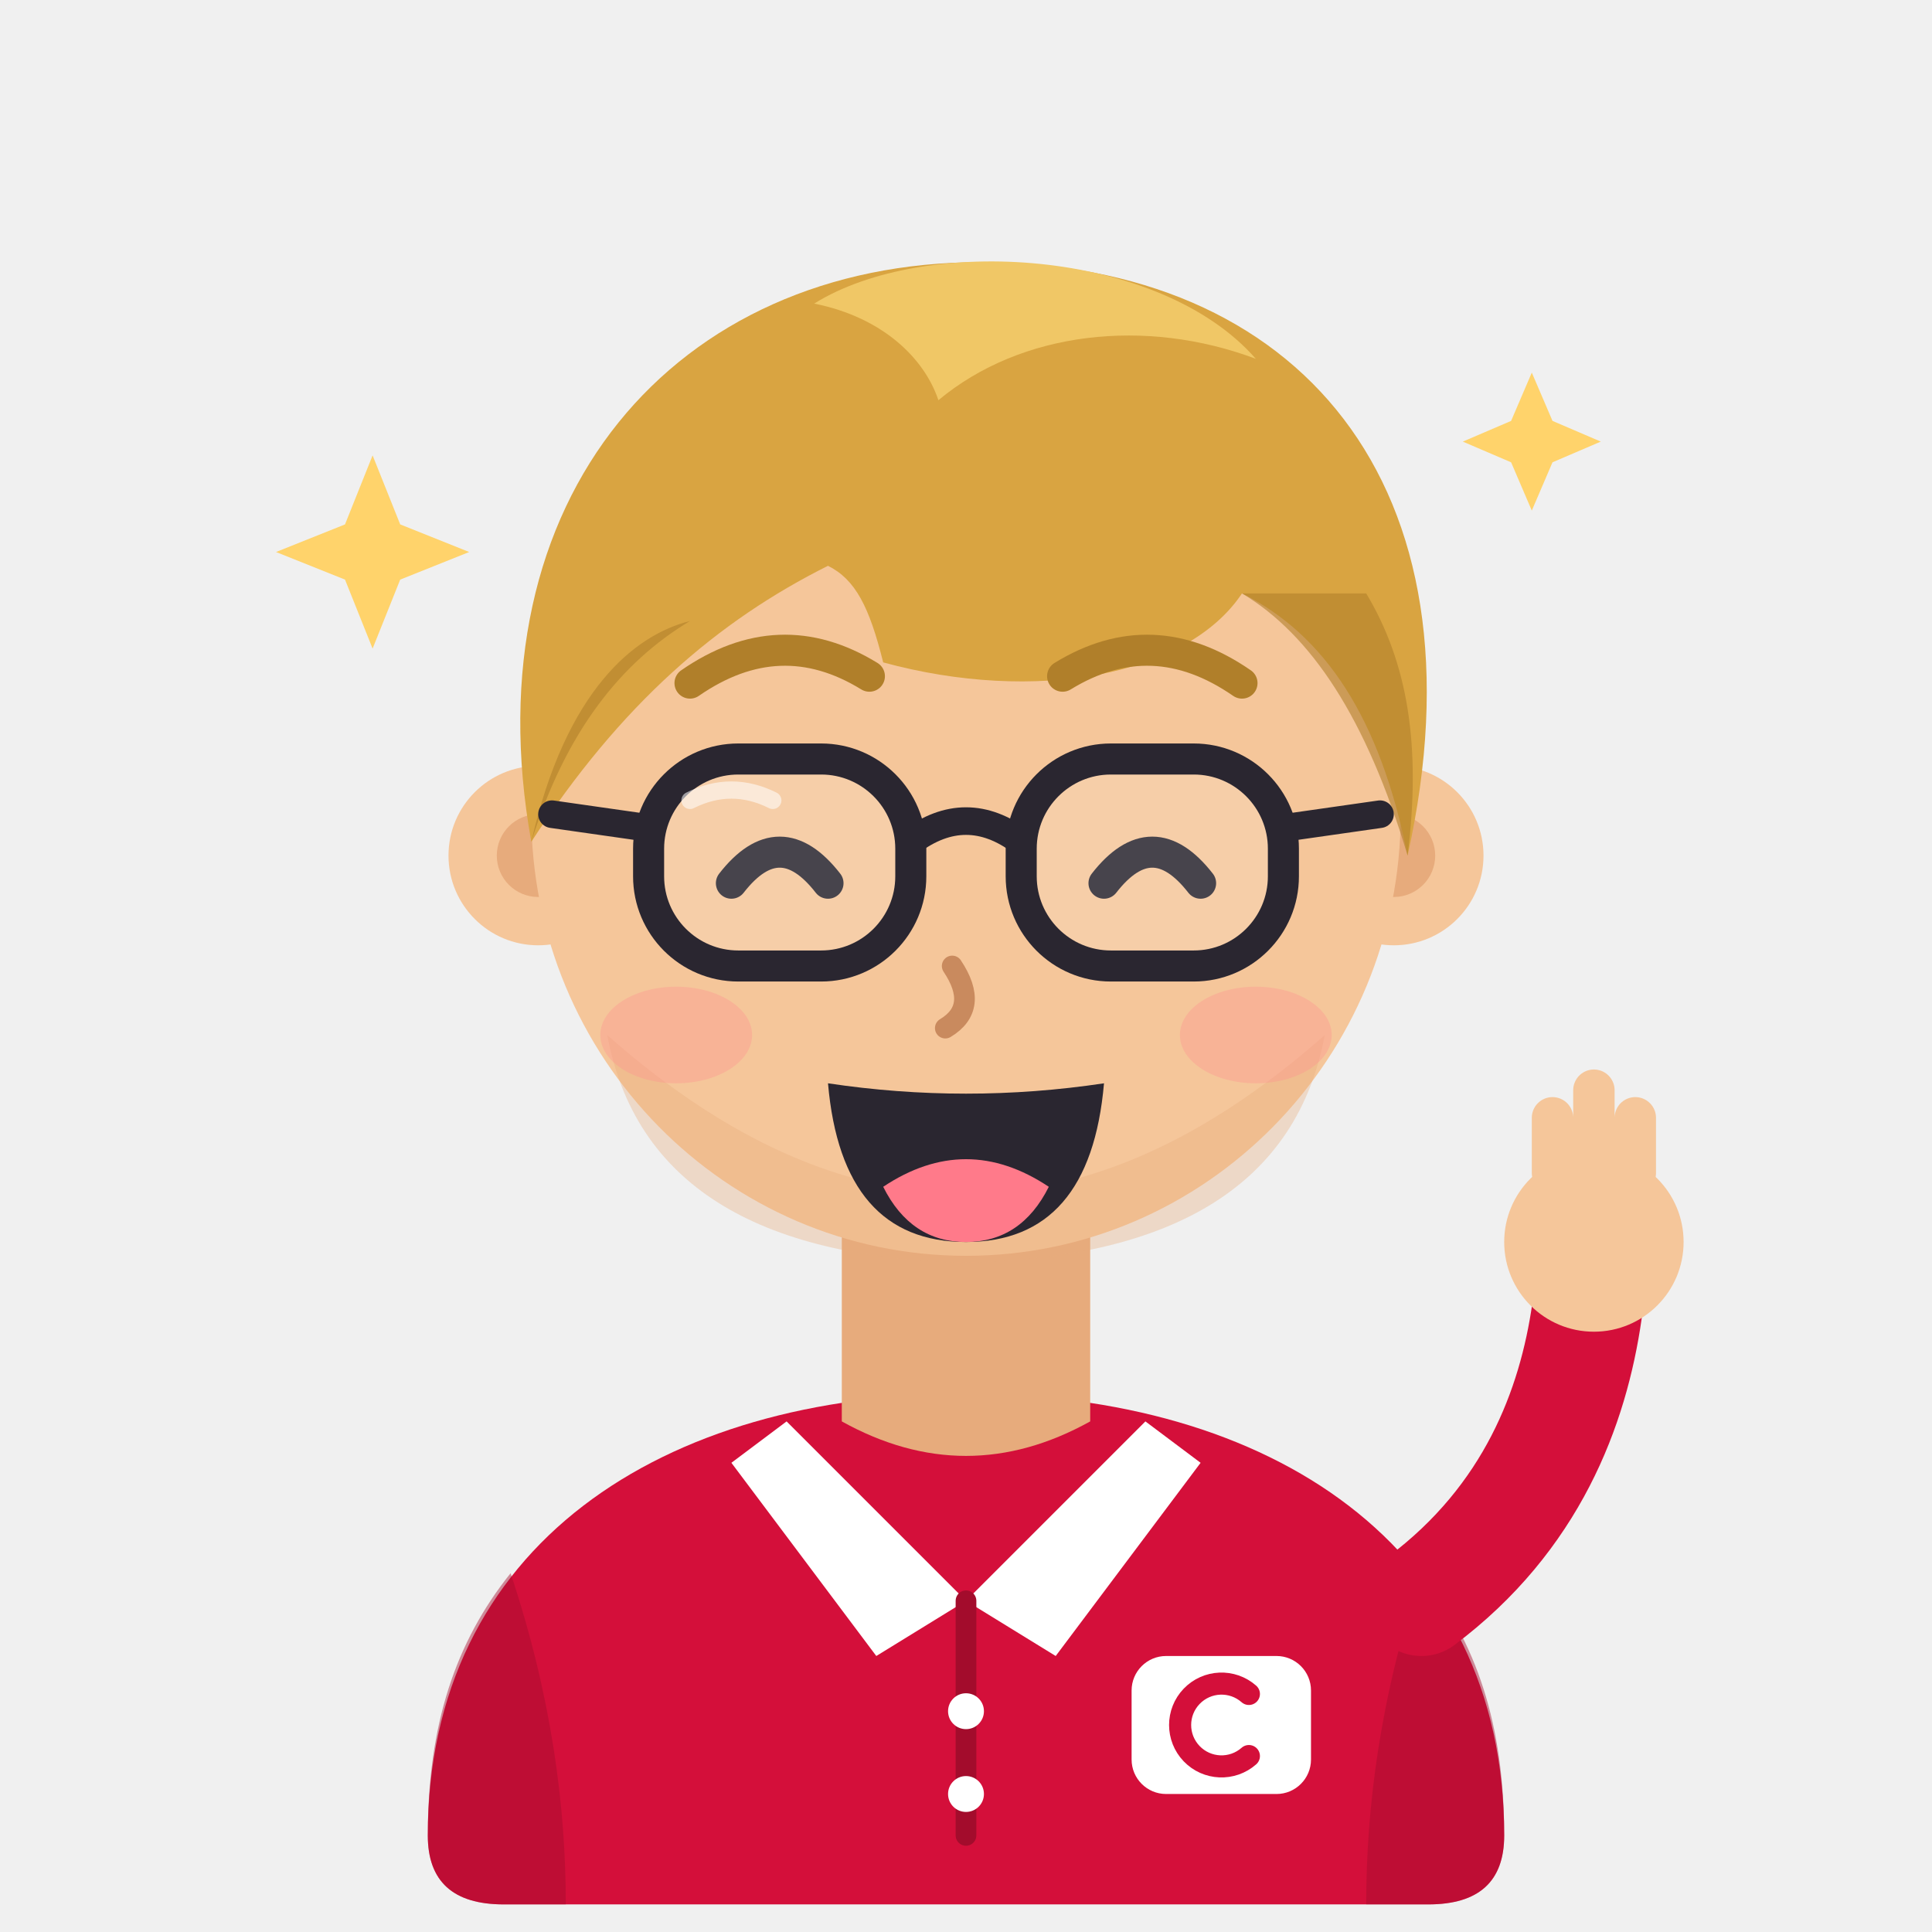
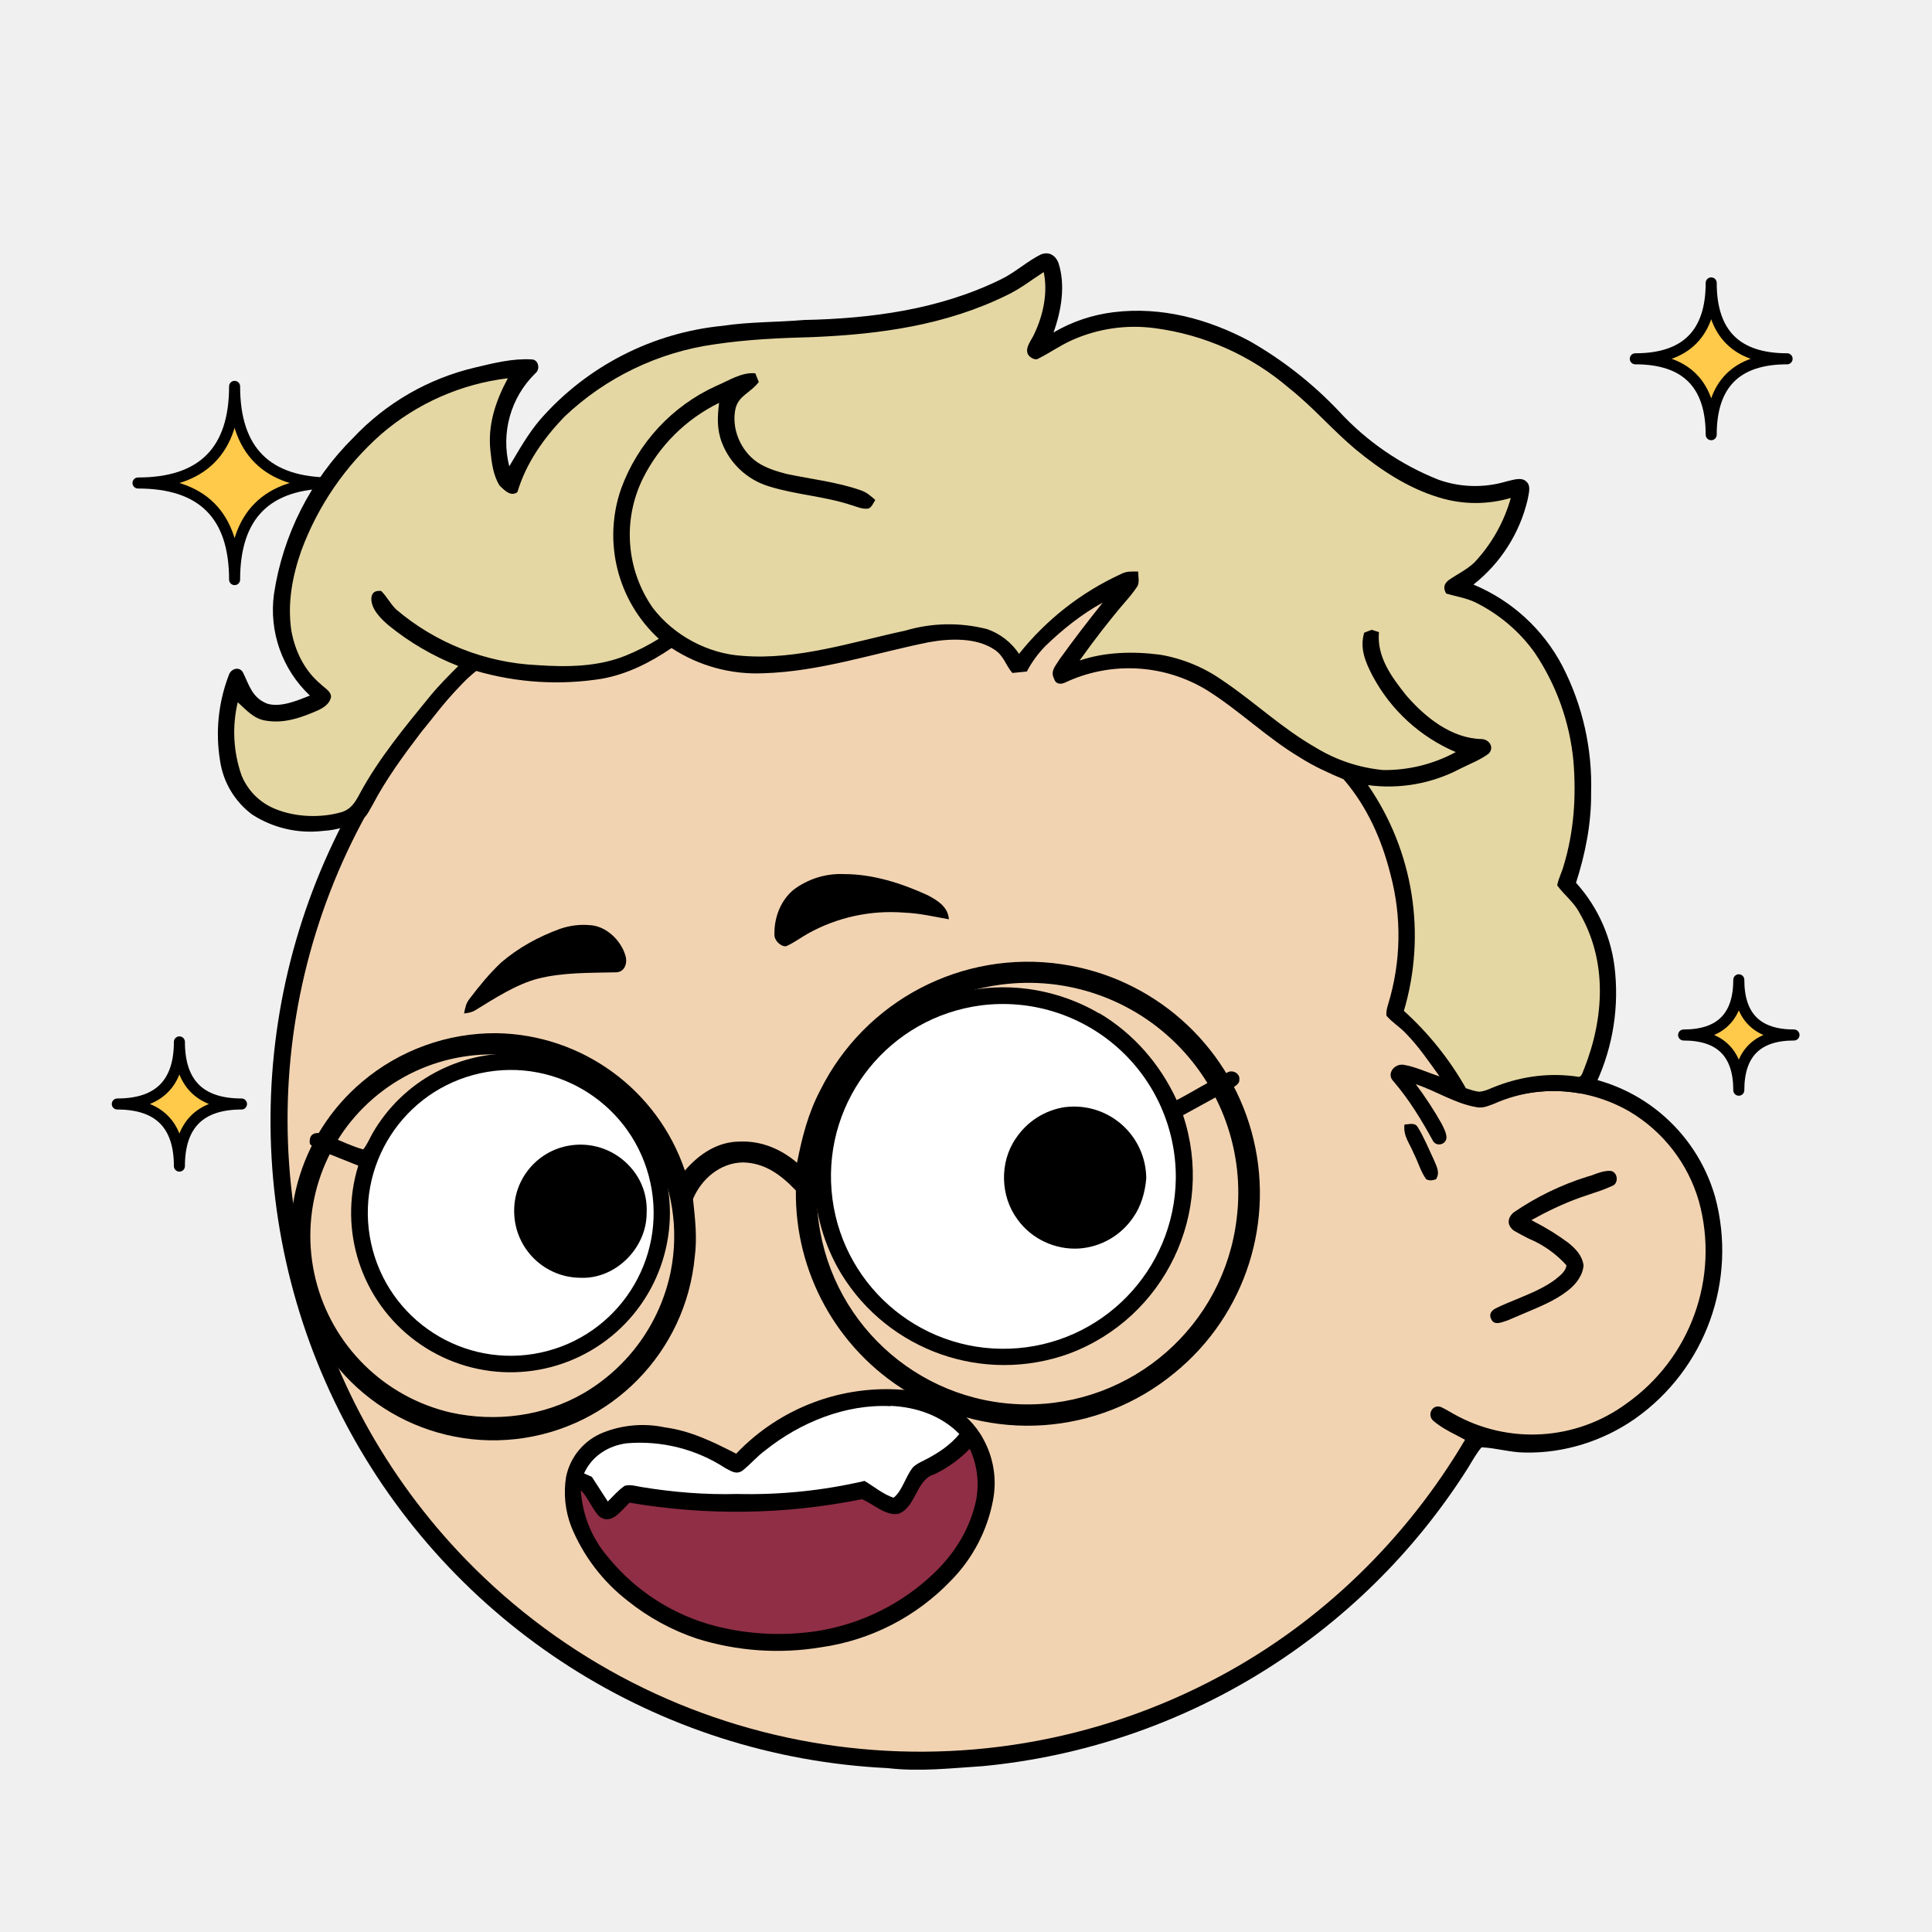
<svg xmlns="http://www.w3.org/2000/svg" viewBox="0 0 280 280" fill="none">
  <style>
-   .blink{transform-box:fill-box; transform-origin:center; animation:blink 5s infinite;}
-   @keyframes blink{0%,92%,100%{transform:scaleY(1);} 95%{transform:scaleY(.1);}}
+   .char{transform-box:view-box;transform-origin:140px 280px}
+   .head{transform-box:view-box;transform-origin:140px 190px}
  
-   .wave{transform-box:view-box; transform-origin:206px 232px; animation:wave 1.4s ease-in-out infinite;}
-   @keyframes wave{0%,100%{transform:rotate(0);} 50%{transform:rotate(-14deg);}}
-   .spark path{transform-box:fill-box; transform-origin:center; animation:twinkle 1.8s ease-in-out infinite;}
-   .spark .s2{animation-delay:.6s;}
-   @keyframes twinkle{0%,100%{transform:scale(.5); opacity:.4;} 50%{transform:scale(1.1); opacity:1;}}
-   @media (prefers-reduced-motion:reduce){*{animation:none !important;}}
+   .char{animation:hop 1.6s cubic-bezier(.3,.7,.4,1) infinite}
+   .sp{transform-box:view-box;animation:tw 1.6s ease-in-out infinite}
+   @keyframes hop{0%,100%{transform:translateY(0) scale(1,1)}12%{transform:translateY(0) scale(1.03,.96)}38%{transform:translateY(-12px) scale(.98,1.03)}62%{transform:translateY(0) scale(1.02,.98)}76%{transform:translateY(0) scale(1)}}
+   @keyframes tw{0%,100%{transform:scale(.3) rotate(0);opacity:0}40%{transform:scale(1) rotate(45deg);opacity:1}70%{transform:scale(.8) rotate(80deg);opacity:.9}}
+   @media (prefers-reduced-motion:reduce){*{animation:none !important}}
</style>
-   <path d="M62 266 C62 224 96 202 140 202 C184 202 218 224 218 266 Q218 276 207 276 L73 276 Q62 276 62 266 Z" fill="#d40f3a" />
-   <path d="M62 266 C62 250 66 238 74 228 C80 246 82 262 82 276 L73 276 Q62 276 62 266 Z M218 266 C218 250 214 238 206 228 C200 246 198 262 198 276 L207 276 Q218 276 218 266 Z" fill="#a30c2c" opacity=".45" />
-   <path d="M122 176 h36 v30 q-18 10 -36 0 Z" fill="#e7ab7c" />
-   <path d="M114 206 L140 232 L127 240 L106 212 Z M166 206 L140 232 L153 240 L174 212 Z" fill="#fff" />
-   <path d="M140 232 v34" stroke="#a30c2c" stroke-width="3" stroke-linecap="round" />
-   <circle cx="140" cy="248" r="2.6" fill="#fff" />
-   <circle cx="140" cy="260" r="2.6" fill="#fff" />
-   <rect x="164" y="240" width="26" height="20" rx="5" fill="#fff" />
-   <path d="M181 245.5 a6 6 0 1 0 0 9" stroke="#d40f3a" stroke-width="3.2" stroke-linecap="round" />
-   <circle cx="78" cy="124" r="13" fill="#f5c69a" />
-   <circle cx="202" cy="124" r="13" fill="#f5c69a" />
-   <circle cx="78" cy="124" r="6" fill="#e7ab7c" />
-   <circle cx="202" cy="124" r="6" fill="#e7ab7c" />
-   <ellipse cx="140" cy="118" rx="63" ry="64" fill="#f5c69a" />
-   <path d="M88 150 Q140 196 192 150 Q186 182 140 183 Q94 182 88 150 Z" fill="#e7ab7c" opacity=".35" />
-   <path d="M77 122 C68 72 98 38 142 38 C188 38 216 70 204 124 C200 104 192 92 180 86 C172 98 150 102 128 96 C126 88 124 84 120 82 C104 90 90 102 77 122 Z" fill="#d9a441" />
-   <path d="M118 44 C134 34 168 36 182 52 C166 46 148 48 136 58 C134 52 128 46 118 44 Z" fill="#f0c766" />
-   <path d="M180 86 C190 92 198 104 204 124 C206 108 204 96 198 86 Z M77 122 C82 106 90 96 100 90 C92 92 82 100 77 122 Z" fill="#b07f2a" opacity=".6" />
-   <ellipse cx="98" cy="150" rx="11" ry="7" fill="#ff8f8f" opacity=".35" />
-   <ellipse cx="182" cy="150" rx="11" ry="7" fill="#ff8f8f" opacity=".35" />
-   <path d="M100 99 q13 -9 26 -1 M154 98 q13 -8 26 1" stroke="#b07f2a" stroke-width="4.5" stroke-linecap="round" />
-   <path d="M106 128 q7 -9 14 0 M160 128 q7 -9 14 0" stroke="#2a2630" stroke-width="4.5" stroke-linecap="round" />
-   <path d="M138 140 q4 6 -1 9" stroke="#c98a5e" stroke-width="3" stroke-linecap="round" />
-   <path d="M120 157 Q140 160 160 157 Q158 180 140 180 Q122 180 120 157 Z" fill="#2a2630" />
-   <path d="M128 172 q12 -8 24 0 q-4 8 -12 8 q-8 0 -12 -8 Z" fill="#ff7a8a" />
-   <rect x="94" y="110" width="38" height="30" rx="13" stroke="#2a2630" stroke-width="4.5" fill="#fff" fill-opacity=".14" />
-   <rect x="148" y="110" width="38" height="30" rx="13" stroke="#2a2630" stroke-width="4.5" fill="#fff" fill-opacity=".14" />
-   <path d="M132 122 q8 -6 16 0" stroke="#2a2630" stroke-width="4" stroke-linecap="round" />
-   <path d="M94 120 l-14 -2 M186 120 l14 -2" stroke="#2a2630" stroke-width="4" stroke-linecap="round" />
-   <path d="M100 116 q6 -3 12 0" stroke="#fff" stroke-width="2.5" stroke-linecap="round" opacity=".55" />
-   <g class="wave">
-     <path d="M206 232 C222 220 228 204 230 190" stroke="#d40f3a" stroke-width="16" stroke-linecap="round" />
-     <circle cx="231" cy="180" r="13" fill="#f5c69a" />
-     <path d="M225 170 v-8 M231 168 v-10 M237 170 v-8" stroke="#f5c69a" stroke-width="6" stroke-linecap="round" />
-   </g>
-   <g class="spark" fill="#ffd36b">
-     <path d="M54 66 l4 10 l10 4 l-10 4 l-4 10 l-4 -10 l-10 -4 l10 -4 Z" />
-     <path class="s2" d="M222 54 l3 7 l7 3 l-7 3 l-3 7 l-3 -7 l-7 -3 l7 -3 Z" />
+   <path class="sp" style="animation-delay:0s;transform-origin:34px 70px" d="M34 56 Q34 70 48 70 Q34 70 34 84 Q34 70 20 70 Q34 70 34 56 Z" fill="#ffc94a" stroke="#000" stroke-width="1.6" stroke-linejoin="round" />
+   <path class="sp" style="animation-delay:0.5s;transform-origin:248px 52px" d="M248 41 Q248 52 259 52 Q248 52 248 63 Q248 52 237 52 Q248 52 248 41 Z" fill="#ffc94a" stroke="#000" stroke-width="1.6" stroke-linejoin="round" />
+   <path class="sp" style="animation-delay:0.9s;transform-origin:252px 150px" d="M252 142 Q252 150 260 150 Q252 150 252 158 Q252 150 244 150 Q252 150 252 142 Z" fill="#ffc94a" stroke="#000" stroke-width="1.6" stroke-linejoin="round" />
+   <path class="sp" style="animation-delay:1.2s;transform-origin:26px 160px" d="M26 151 Q26 160 35 160 Q26 160 26 169 Q26 160 17 160 Q26 160 26 151 Z" fill="#ffc94a" stroke="#000" stroke-width="1.6" stroke-linejoin="round" />
+   <g class="char">
+     <g class="head">
+       <g transform="translate(-20.86 -0.16) scale(0.42)">
+         <path d="M396 164.8a224.8 224.8 0 0 1 104.8 42.4c6.2 4.9 12.5 9.4 18 15a225.4 225.4 0 0 1 71.8 149 58.5 58.5 0 0 1 50.9 42.2 71 71 0 0 1-27.6 76.5c-11 7.7-24.5 12-38 11.7-5 0-10-1.6-15-1.8-1.9 2.2-3.3 4.9-4.8 7.3A223.3 223.3 0 0 1 389 609.8c-11 .7-21.9 2-33 .7a223.7 223.7 0 0 1-178.8-342.3A223.4 223.4 0 0 1 352 163.5c14.6-1.4 29.4-.3 44 1.3Z" fill="#000" />
+         <path fill-rule="evenodd" clip-rule="evenodd" d="M498.8 213.2A216 216 0 0 0 363 169c-13-.2-26.2 1.6-39 4a218 218 0 0 0-113.6 365.5 218.5 218.5 0 0 0 260.4 40.2c35-18.8 64.2-47.3 84.4-81.5l-3-1.6c-2.8-1.4-5.7-3-8-5-2.2-2-.3-5.8 2.7-4.7 1.5.7 3 1.6 4.4 2.4a55 55 0 0 0 59.6-3.6 64.5 64.5 0 0 0 25-69.8 53.1 53.1 0 0 0-24-31 52.6 52.6 0 0 0-47-2.8c-1.6.8-3.4 1.5-5 1.3-2.5-.2-2.8-4.2-.6-5.2 8-4 16.5-5.6 25.4-6.4a217 217 0 0 0-72-146.4c-4.4-4-8.7-8.1-13.9-11.3Zm107.6 196.2c2-1.2 1.3-5.1-1.4-5-2 0-4.2.8-6.2 1.6l-1.4.4a95.1 95.1 0 0 0-25.5 12.4c-2.2 2-2.2 4.4.1 6.2a92 92 0 0 0 5.2 2.8 36 36 0 0 1 13 9.2c-.2 1.9-2 3.4-3.4 4.5l-.2.2c-3.9 3-8.8 5-13.6 7-2.5 1-4.9 2-7.1 3.1-1.7.8-2.6 2.2-1.6 3.9 1 2 3.2 1.1 5 .5l.6-.2 5.4-2.3c5.4-2.3 11-4.5 15.4-8 2.7-2.1 5.1-5.1 5.4-8.7-.5-3.4-2.7-5.7-5.3-7.8a83 83 0 0 0-11.6-7.2l-1.1-.6c5.4-3 10.8-5.6 16.6-7.7l5-1.7a52 52 0 0 0 6.7-2.6Z" fill="#f2d3b1" />
+         <g transform="translate(-161 -83)">
+           <path d="M590 433c11.8 7 21 17.6 26.7 30 5.9-3.1 11.6-6.7 17.6-9.6 1.8-1 4.4.5 4 2.6.2 1.5-2 2.5-3 3.2l-16.4 9a65.7 65.7 0 0 1-39.4 82.3A65.9 65.9 0 0 1 501 523c-6-9.9-9.3-21.4-9.3-33a64.8 64.8 0 0 1 53.3-64.8c15.2-3 31.6 0 45 7.9Z" fill="#000" />
+           <path d="M549.2 430.3a59.7 59.7 0 0 1 67.2 59.7 59.5 59.5 0 1 1-67.2-59.7Z" fill="#fff" />
+           <path d="M390 447a55 55 0 1 1-55.7 38.6l-11.3-4.5c-2-.8-4-1.4-5.4-3-.4-2.5.8-4 3.2-3.7 5.2 1.3 10 4.2 15.2 5.6 1.4-1.7 2.2-3.8 3.3-5.7A55 55 0 0 1 390 447Z" fill="#000" />
+           <path d="M376.5 453.7a49.3 49.3 0 1 1 20.8 96.4 49.3 49.3 0 0 1-20.8-96.4Z" fill="#fff" />
+           <path d="M578.3 465.4a24.9 24.9 0 0 1 27.9 24.6c-.4 4.8-1.8 9.7-4.6 13.6a24.6 24.6 0 0 1-18.6 10.6c-8.2.5-16.4-3.3-21.2-10-6-8-6.3-19.8-.6-28a24.7 24.7 0 0 1 17-10.8ZM408.4 478.5a23 23 0 0 1 19.7 7.5c4 4.4 6 10 5.7 16 0 12-10.7 22.8-22.8 22.3a23 23 0 0 1-22.9-22.3 22.8 22.8 0 0 1 20.3-23.5Z" fill="#000" />
+         </g>
+         <g transform="translate(-161 -83)">
+           <path d="M502 385c9.9 0 19.9 3.2 28.8 7.3 3.4 1.8 7 4 7.3 8.3-5.1-.9-10.1-2.1-15.4-2.3a58.7 58.7 0 0 0-33.2 7.2c-2.5 1.4-5 3.3-7.6 4.4-1.8.2-4-2-4-3.8-.2-5.8 2-11.9 6.6-15.7A27 27 0 0 1 502 385ZM414 402.6c5.8.2 11 5.3 12.5 10.6.8 2.7-.4 5.8-3.5 5.7-8.8.2-18.2 0-26.8 2.2-7.5 2-14.7 6.7-21.4 10.8-1.2.8-2.5 1-4 1.2.4-2 .7-3.7 2-5.2 3.3-4.4 6.8-8.6 10.7-12.3 6-5.2 13-9 20.4-11.7 3.2-1.1 6.7-1.6 10.1-1.3Z" fill="#000" />
+         </g>
+         <g transform="translate(-161 -83)">
+           <path d="M522.8 563c11 1.4 21.9 7 27.2 17a31.4 31.4 0 0 1 3.3 21.2 53.6 53.6 0 0 1-14.5 27.6 77 77 0 0 1-44.8 23 92.7 92.7 0 0 1-42.9-3 77.4 77.4 0 0 1-23.8-13 62.2 62.2 0 0 1-19.5-25.6A33 33 0 0 1 406 593a21 21 0 0 1 12.8-15.3 37 37 0 0 1 21.2-1.8c9 1.2 16.7 5 24.7 9.1a71.6 71.6 0 0 1 58.1-22Z" fill="#000" />
+           <path d="M518 568.5c8.8.4 17.4 3.3 23.7 9.7-3 3.7-6.9 6.3-11 8.5-1.7.9-3.7 1.7-5 3-2.5 3-3.7 8.2-6.7 10.5-3.6-1.2-6.8-3.9-10-5.8a175.4 175.4 0 0 1-44 4.5c-11 .3-22-.6-33-2.4-1.8-.3-4-1-5.8-.4-2.2 1.5-4 3.6-5.8 5.4l-5.5-8.5-2.7-1.2c2.7-6 8.4-9.6 14.8-10.4a54 54 0 0 1 34 8.6c2 1 3.6 2.3 5.8.9 2.8-2.2 5.1-5 8-7.1 12-9.6 27.7-16 43.2-15.2Z" fill="#fff" />
+           <path d="M545.3 583.3a29.2 29.2 0 0 1 2.2 17.7c-2 9.5-7 17.8-13.9 24.6a75.2 75.2 0 0 1-41.6 20.7 88.8 88.8 0 0 1-34-1.7 70.6 70.6 0 0 1-37.6-24 38.8 38.8 0 0 1-9.3-23c2.6 2.7 3.8 6.3 6.3 9 4.2 3.3 7.7-2.1 10.5-4.7a218.6 218.6 0 0 0 80.2-1.2c3.7 1.5 8.4 6 12.7 5 6-2.3 6-11.9 12.3-13.6a42.7 42.7 0 0 0 12.2-8.8Z" fill="#8F2E45" />
+         </g>
+         <g transform="translate(-161 -83)">
+           <path fill-rule="evenodd" clip-rule="evenodd" d="M577 416.1a79.9 79.9 0 0 1 39 141 79.6 79.6 0 0 1-92.5 6.4 80 80 0 0 1-38.2-69.3c-5-5.3-10.7-9.6-18.3-9.7-7.8.1-14.3 5.7-17.2 12.6.7 6.7 1.5 13.3.6 20a69.8 69.8 0 0 1-135.8 15.3 69.7 69.7 0 0 1 21-75.7 71 71 0 0 1 46.4-16.8 69.8 69.8 0 0 1 65 47.4c4.9-5.7 11.3-10 19-10 7.4-.3 14.2 2.6 19.7 7.3 1.7-8.7 3.8-17 8-25a80 80 0 0 1 83.3-43.5Zm-25.5 7.8a72.4 72.4 0 0 1 85.9 80 72.7 72.7 0 1 1-85.9-80Zm-147.4 28a62.6 62.6 0 1 0-37.9 118.9c15.5 3.4 32.1 1.3 45.9-6.7a63.3 63.3 0 0 0 30-41.9 62.7 62.7 0 0 0-38-70.4Z" fill="#000" />
+         </g>
+         <g transform="translate(-161 -83)">
+           <g fill="#000">
+             <path d="M570.1 171.1c2.7-1 4.9.6 5.8 3 2.5 7.7 1 16.5-1.7 24a54 54 0 0 1 20.8-7c16.4-2 32.5 2.3 46.9 10a133.4 133.4 0 0 1 30.8 24.2 93.4 93.4 0 0 0 34.3 23.6 37.7 37.7 0 0 0 23.5.6c2-.4 5.2-1.7 6.9.1 1.7 1.5.7 4.3.4 6.2a52.7 52.7 0 0 1-18.7 29.3 61.2 61.2 0 0 1 30.7 28.1 89.6 89.6 0 0 1 9.9 43.8c.1 10.6-2 21-5.2 31a53 53 0 0 1 13.5 31 74 74 0 0 1-7.7 40.5c-.9 1.8-2.6 1.1-4.3 1.2a50.5 50.5 0 0 0-29.9 3.6c-2 .7-3.8 1.6-6.1 1.1-7.4-1.3-13.6-5.5-20.8-7.9a122 122 0 0 1 8.9 13.6c.7 1.4 1.7 3.2 1.7 4.9-.2 2.4-3.5 3.2-4.7 1-4-7.3-8.2-14.2-13.6-20.5-2.6-2.6.4-6.2 3.5-5.7 4.2.7 8.3 2.7 12.4 4-3.6-5-7.2-10.3-11.5-14.7-2-2.2-4.8-3.9-6.8-6.2-.2-1.4.2-2.8.6-4.1a81.3 81.3 0 0 0 .8-44.6c-3-12-8-23.4-16.2-32.9-5.2-2.2-10.3-4.5-15-7.5-11.4-6.8-20.8-16.1-31.9-23.1A51.7 51.7 0 0 0 578 319c-1.5.6-3.1.4-3.6-1.4-1.4-2.7.5-4.4 1.8-6.6 4.8-6.7 9.8-13.2 15-19.7-7.3 4-13.8 9.2-19.8 15a37.3 37.3 0 0 0-6.4 8.8l-5 .5c-2.4-2.8-3-6.1-6.4-8.2-6.3-4.1-15.4-3.7-22.5-2.4-18.9 3.8-37.4 10.1-57 10.7a53.4 53.4 0 0 1-31.7-8.7c-7.4 5-15.2 9-24.1 10.6a99.2 99.2 0 0 1-43.3-2.7c-7.6 6.1-12.8 13.6-18.9 21-6.1 8-12.2 16.3-16.8 25.1-1 1.6-1.8 3.7-3.3 4.8a30 30 0 0 1-13.9 4.3 37 37 0 0 1-24.5-5.7 28.3 28.3 0 0 1-11-18.5 56.8 56.8 0 0 1 3-29.5c.7-2.3 3.6-3.2 4.9-1 2.2 4.5 3.2 8.8 8.4 10.8 4.6 1.4 10.4-1.1 14.7-2.8a40.6 40.6 0 0 1-12.4-35 96 96 0 0 1 27.4-54 84.2 84.2 0 0 1 42-24.2c6.3-1.5 13-3.2 19.5-2.8 2.4 0 3.1 3.4 1.3 4.8a33.3 33.3 0 0 0-9 32.1c3.4-5.7 6.5-11.3 10.8-16.3a96.2 96.2 0 0 1 62.9-32.2c9.3-1.4 18.6-1.2 28-2 23.3-.5 46.7-3.6 67.9-14 5-2.4 9.2-6.4 14.2-8.8Z" />
+             <path d="M699.8 472.2c2.2 3.5 3.8 7.5 5.6 11.3.9 2.2 2.3 4.4.8 6.8-1.2.4-2.2.6-3.4 0-1.9-2.6-2.8-6-4.3-8.9-1.4-3.5-3.7-6-3.2-10 1.5 0 3.5-.8 4.5.8Z" />
+           </g>
+           <path d="M570.8 177.2c1.5 7-.1 14.8-3.2 21.3-.9 2.2-3.4 4.8-2.2 7.2.6 1 2.5 2.2 3.6 1.4 4-2 7.6-4.6 11.7-6.4a52.8 52.8 0 0 1 28.3-4.1 89 89 0 0 1 46.6 20.8c8.2 6.5 14.9 14.4 22.9 21.1 8.5 7 18 13.3 28.6 16.5a42.8 42.8 0 0 0 24.9.2 53.8 53.8 0 0 1-12.5 22.2c-2.7 2.6-6 4.1-9 6.2-1.6 1.3-1.9 2.7-.8 4.6 3.4 1 6.8 1.5 10 3 8.1 4 15.3 10 20.6 17.5a80.6 80.6 0 0 1 13.3 37.3c1 12.2.2 24.4-3.4 36.2-.6 2.2-1.8 4.4-2.2 6.7 2.4 3.3 5.8 5.8 7.7 9.5 9.7 16.7 8.5 36.3 1.6 53.8-.5.9-.8 3.2-2.3 2.7-9.5-1.4-18.9-.2-27.8 3.2-2 .7-4 1.9-6.2 2-1.5-.2-3-.7-4.5-1.2a107 107 0 0 0-21.4-26.7 91.4 91.4 0 0 0-12.4-77.9 53 53 0 0 0 31.9-5.7c3.2-1.6 6.9-3 9.8-5.2 2-2.2.1-4.9-2.5-5-10.4-.2-19.6-7.6-26.1-15.2-5-6.3-10.1-13.2-9.3-21.7l-2.5-.8-2.6 1c-1.6 5.4.4 10.1 2.9 14.9a58.4 58.4 0 0 0 28.7 26.3 51.3 51.3 0 0 1-25 6.2 54.5 54.5 0 0 1-23.4-7.8c-11.7-6.7-20.9-15.6-31.9-23a52.7 52.7 0 0 0-21.7-9c-9.2-1.2-18.9-1-27.8 2 5-7 10.2-13.8 15.8-20.3 1.4-1.6 2.8-3.3 4-5.1 1-1.4.4-3.7.4-5.3-2.1 0-4-.2-6 .9a96.3 96.3 0 0 0-35.1 27.5 22 22 0 0 0-10.9-8.5 53 53 0 0 0-28.4.5c-18.2 3.9-37.2 10.2-56 8.7-12-.7-23.8-7-31.1-16.6a44 44 0 0 1-3.4-44.6 57.7 57.7 0 0 1 26.3-26.1c-.6 4.8-.8 9.2 1 13.8a25.2 25.2 0 0 0 16.2 15c9.2 2.9 19.2 3.4 28.5 6.5 1.7.5 3.7 1.4 5.5 1.2 1.4-.1 2-2 2.7-3-1.6-1.4-3-2.7-5.2-3.4-8-2.8-17-3.8-25.5-5.6-3.4-.9-7-2-10-4-5.8-4-9.1-11.7-7.5-18.7 1.2-4.4 5.2-5.3 8-9l-1.2-3c-4.7-.5-9.3 2.6-13.6 4.4A62.4 62.4 0 0 0 425 252a48.6 48.6 0 0 0 13 51.8 75.3 75.3 0 0 1-11.4 5.8c-9.6 3.9-20.3 4-30.5 3.3a81 81 0 0 1-48.7-19.2c-2-1.9-3.2-4.4-5.2-6.4-2.1-.2-3.3.5-3.4 2.7 0 3.7 3.4 7 6 9.2a90 90 0 0 0 24 14c-3.4 3.4-6.8 6.8-9.9 10.6-8.5 10.4-17.5 21.3-23.9 33.1-1.6 3-3 5.6-6.4 6.7-7.2 2.1-16 1.8-23-1.1a21 21 0 0 1-11.6-11.6 45 45 0 0 1-1.3-25.2c2.9 2.6 5.4 5.6 9.4 6.3 6.6 1.2 12.6-1 18.5-3.6 2-1 3.8-2.2 4.3-4.5 0-2-2.1-3-3.4-4.3-5.7-4.7-9-11.4-10.3-18.6-1.4-9.4.3-18.6 3.4-27.5a99.8 99.8 0 0 1 27.6-40.3 82 82 0 0 1 43.7-19.3c-4.2 7.9-7 16-6 25.1.4 4 1 8.6 3.2 12 1.6 1.5 3.8 3.9 6.1 2.2 3-10 9-18.5 16.2-26a94.2 94.2 0 0 1 51.8-25c11.3-1.7 22.5-2.2 34-2.5 23.3-1 45.8-4.1 67-14.5 4.6-2.2 8.5-5.3 12.7-8Z" fill="#e5d7a3" />
+         </g>
+       </g>
+     </g>
  </g>
</svg>
